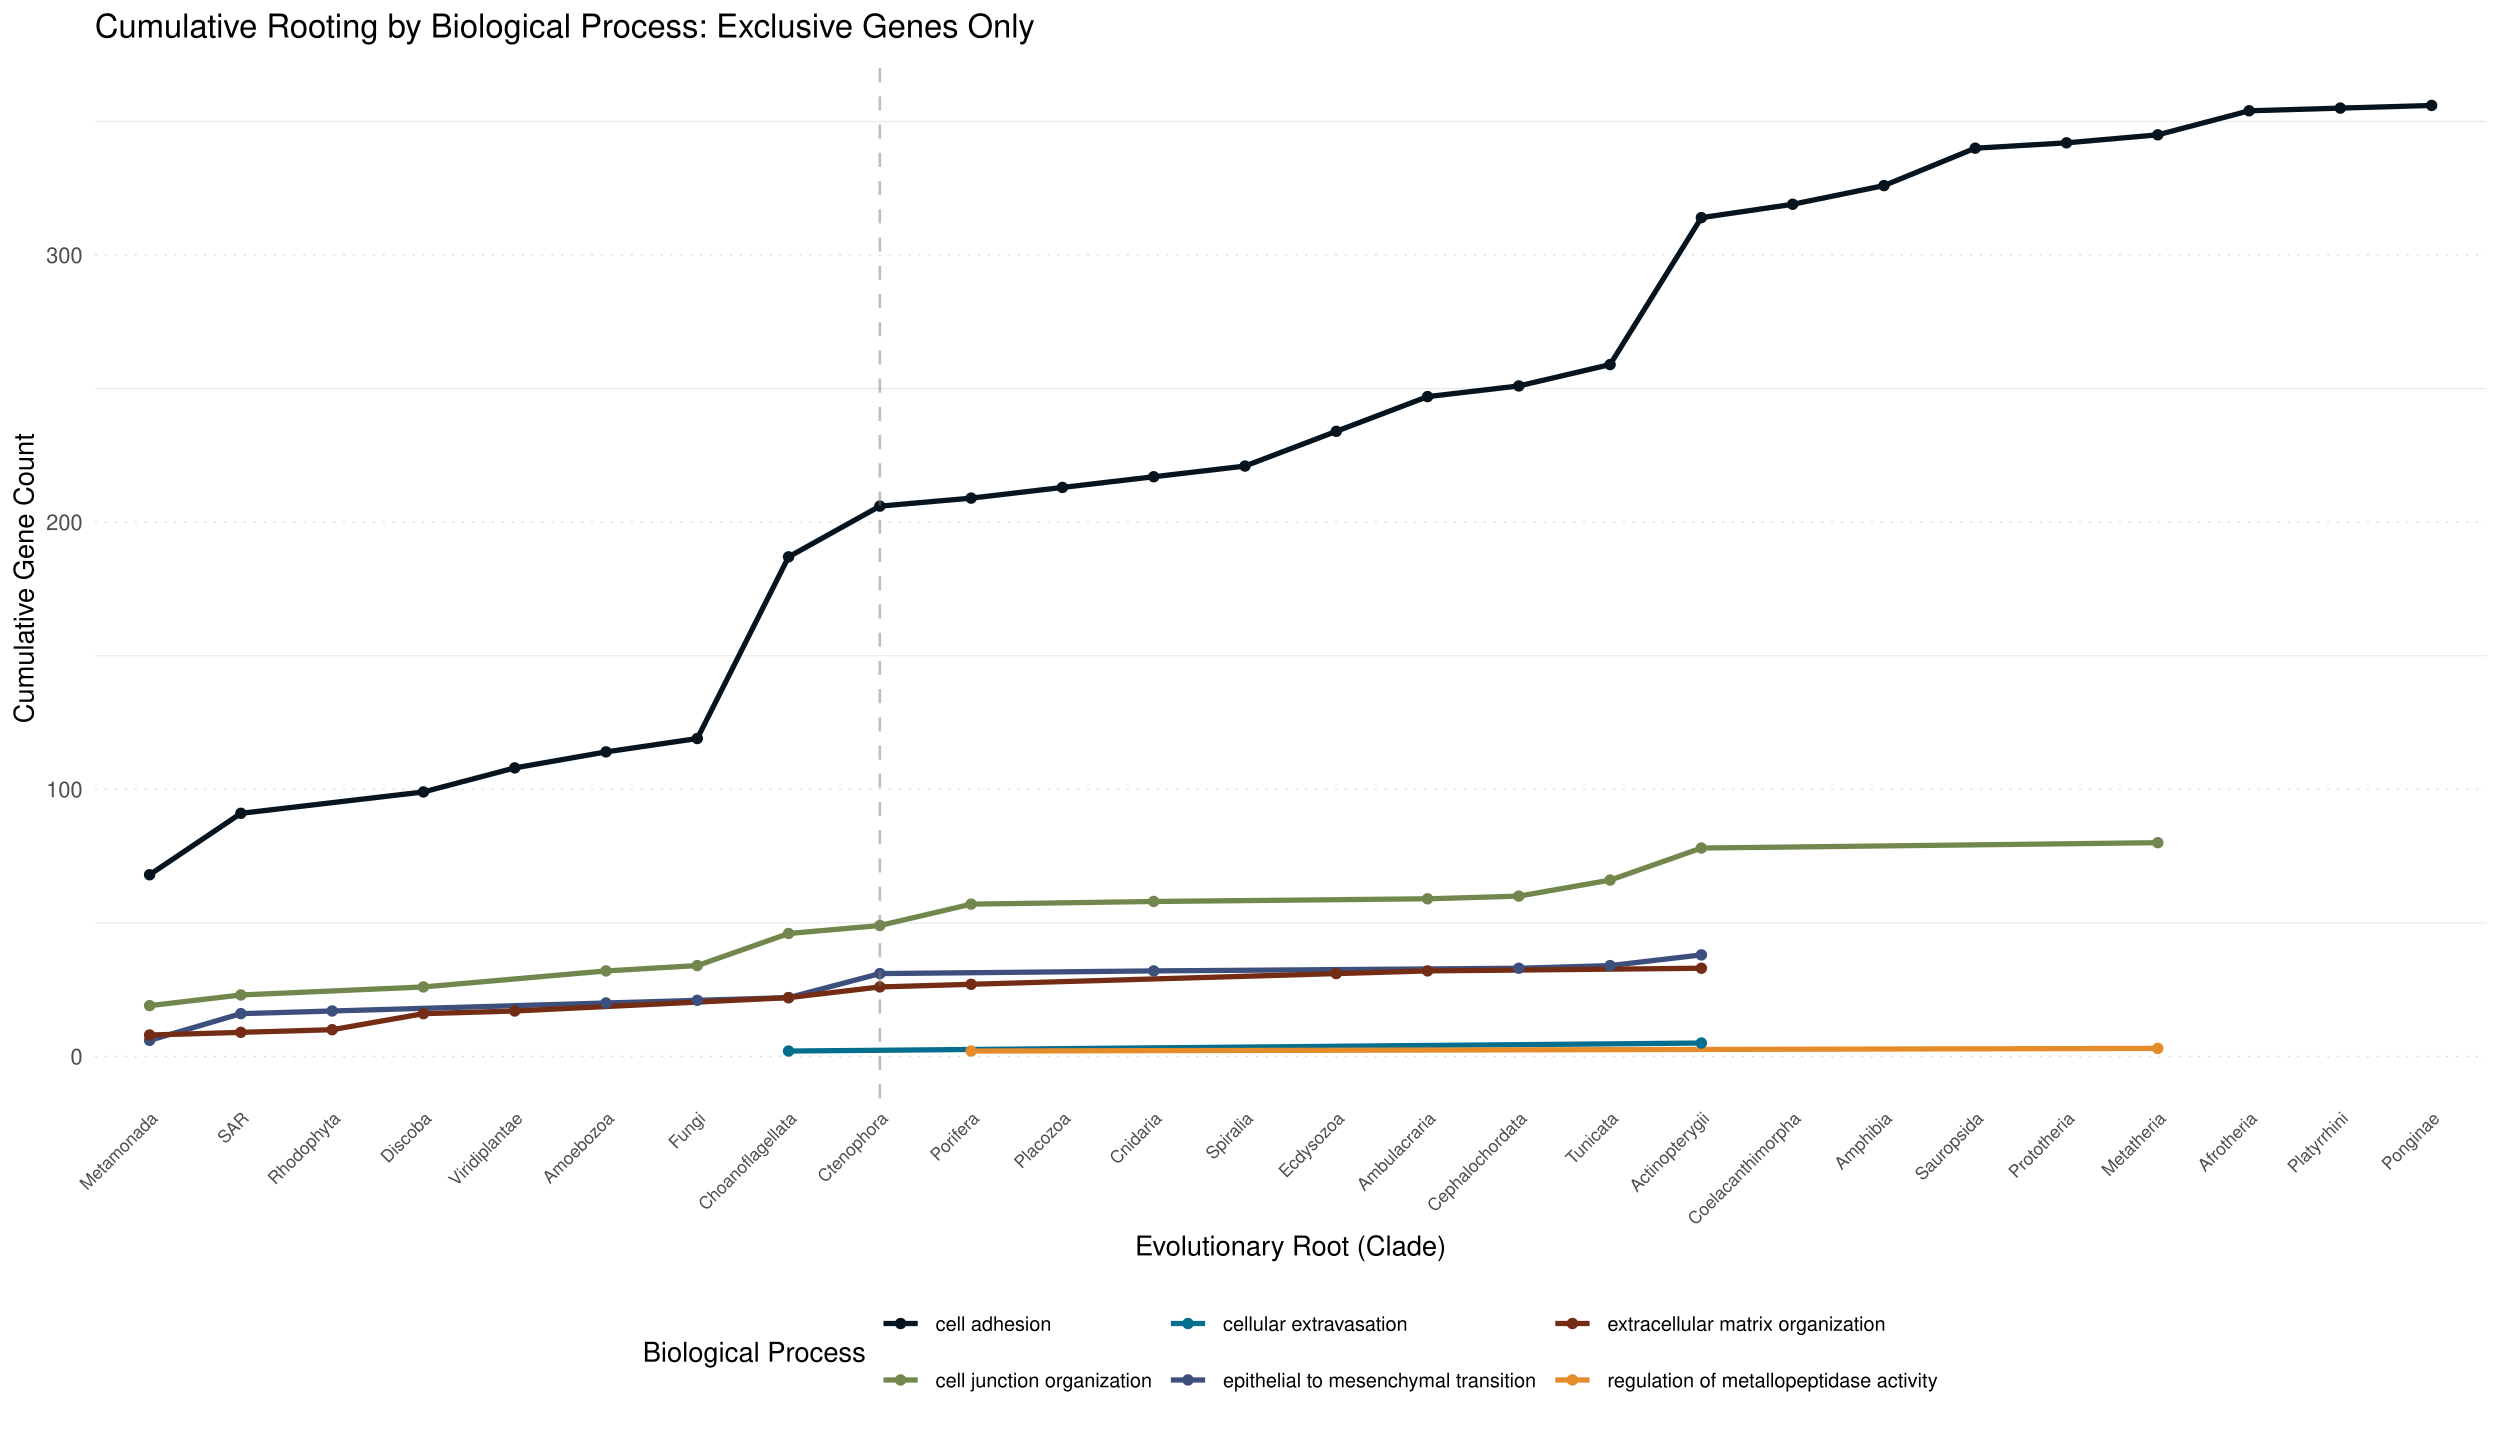
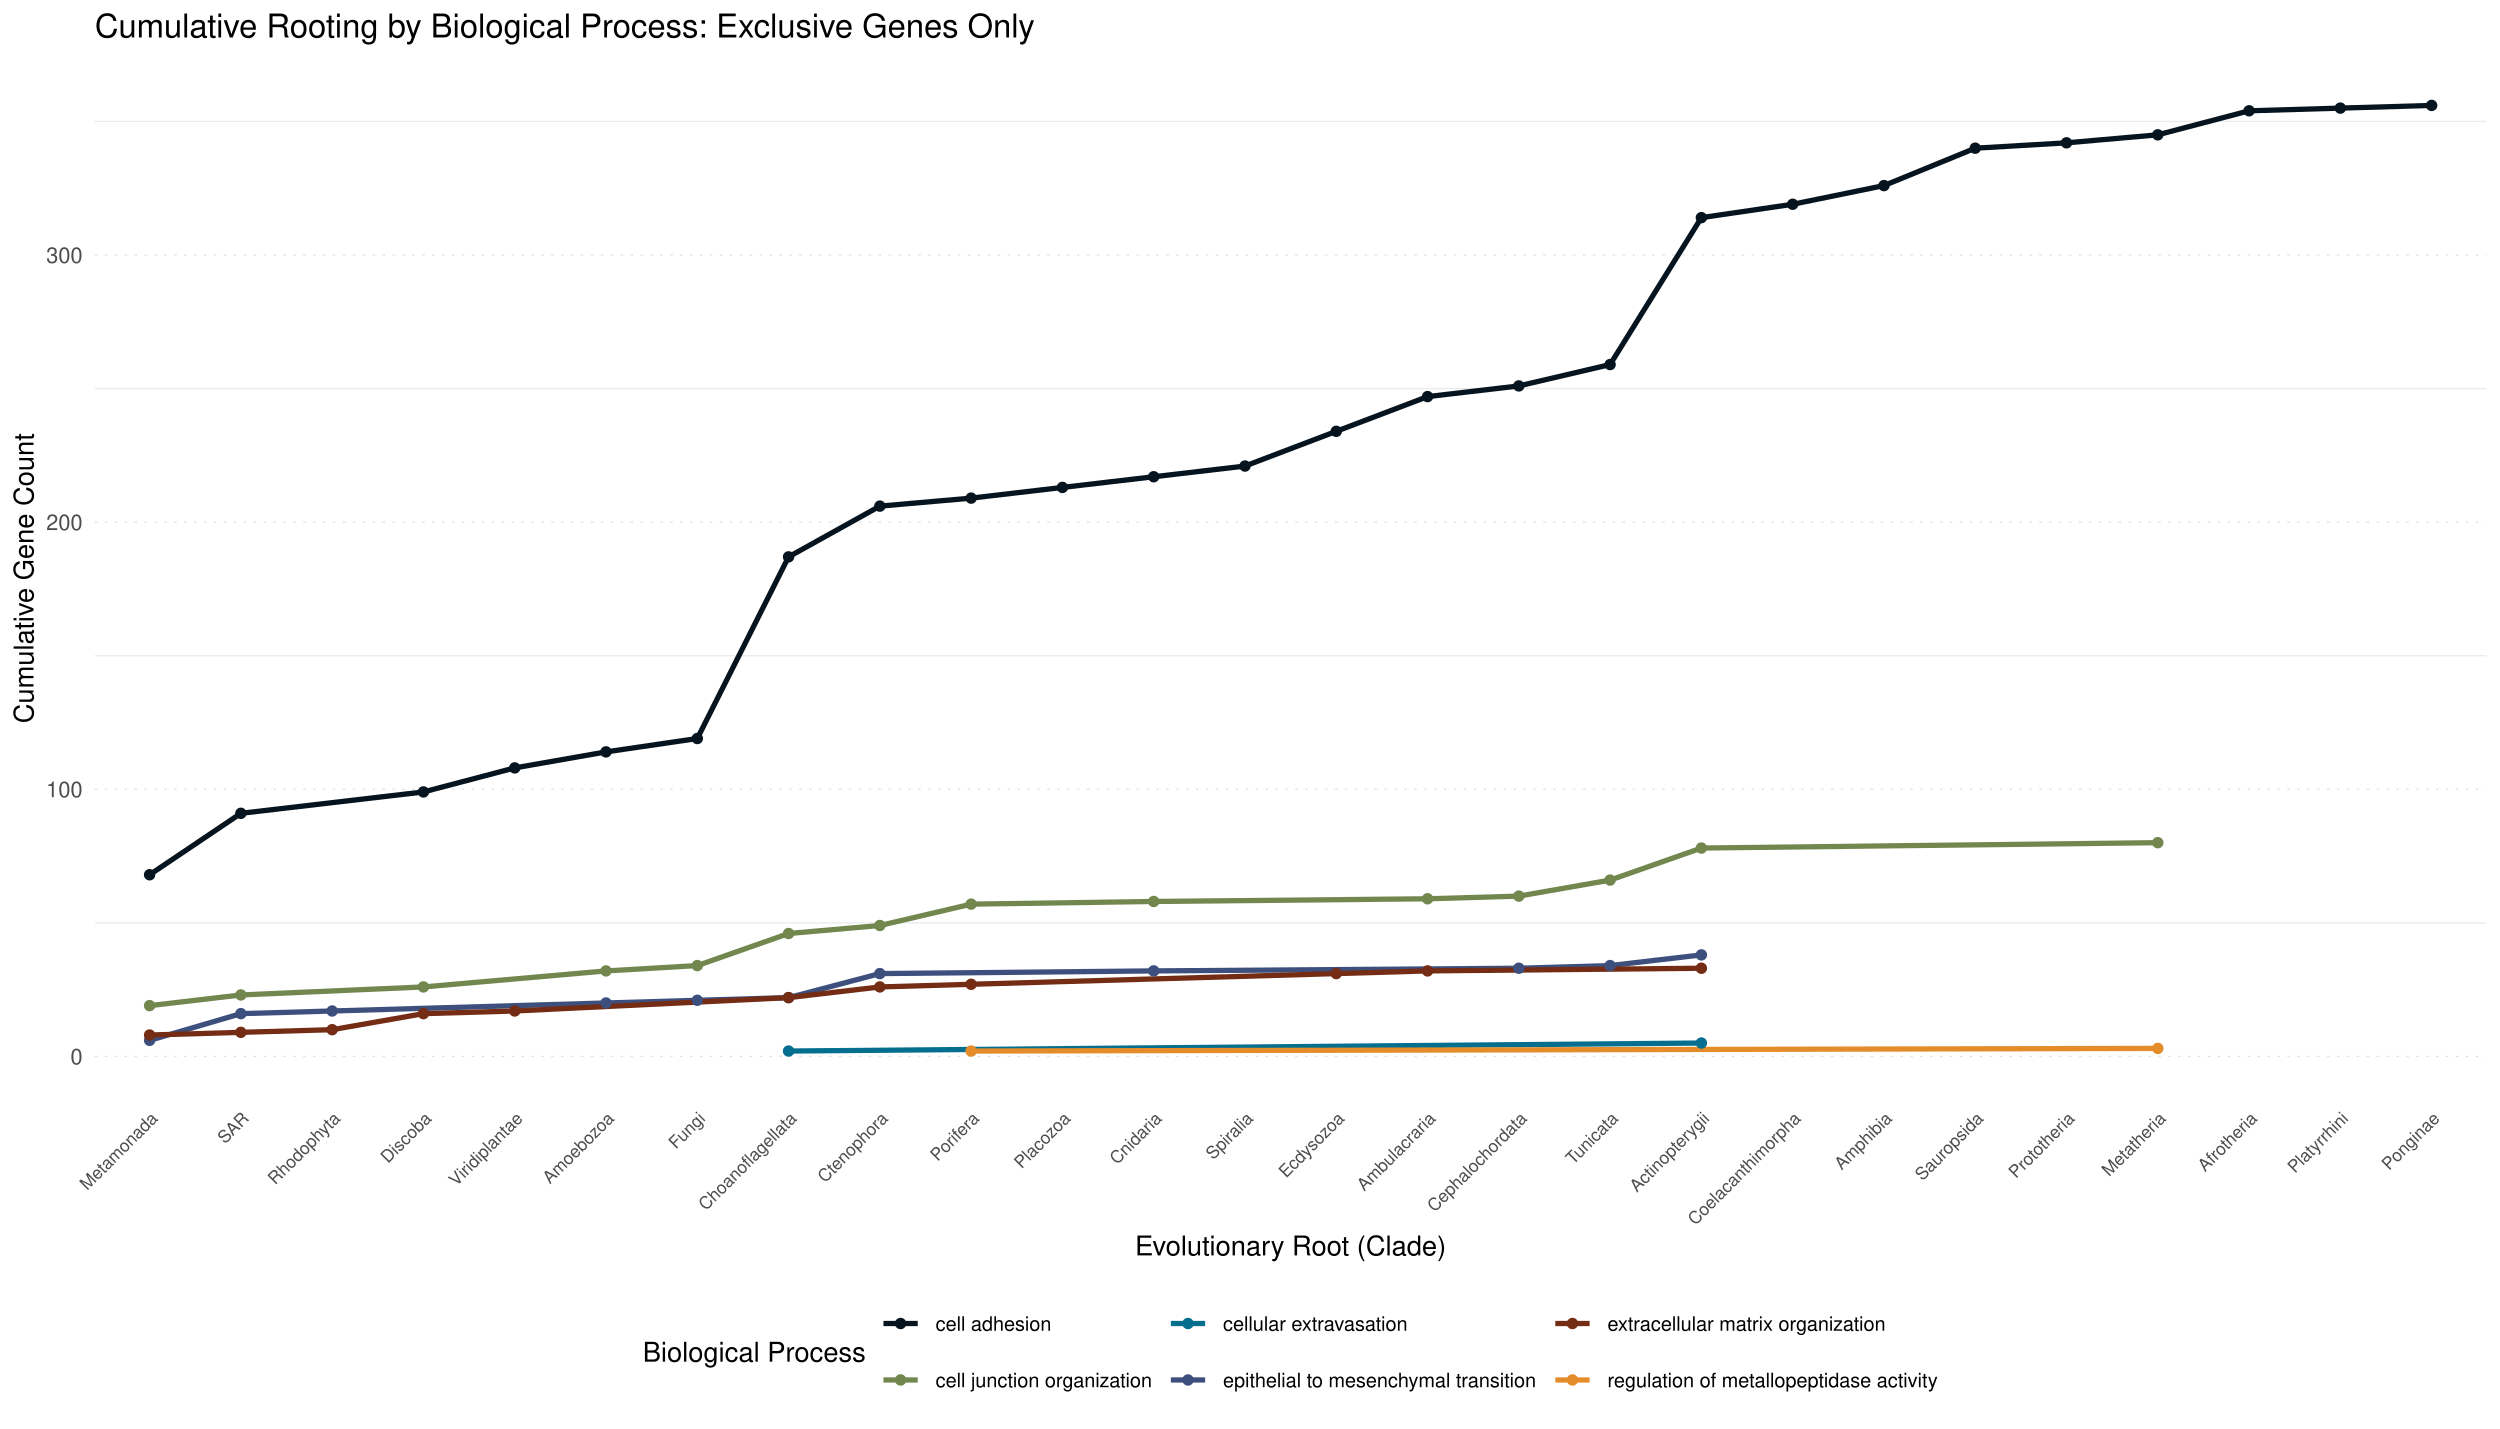
<svg xmlns="http://www.w3.org/2000/svg" class="svglite" width="1008.00pt" height="576.00pt" viewBox="0 0 1008.00 576.00">
  <defs>
    <style type="text/css">
    .svglite line, .svglite polyline, .svglite polygon, .svglite path, .svglite rect, .svglite circle {
      fill: none;
      stroke: #000000;
      stroke-linecap: round;
      stroke-linejoin: round;
      stroke-miterlimit: 10.00;
    }
    .svglite text {
      white-space: pre;
    }
  </style>
  </defs>
  <rect width="100%" height="100%" style="stroke: none; fill: none;" />
  <defs>
    <clipPath id="cpMC4wMHwxMDA4LjAwfDAuMDB8NTc2LjAw">
      <rect x="0.00" y="0.00" width="1008.00" height="576.00" />
    </clipPath>
  </defs>
  <g clip-path="url(#cpMC4wMHwxMDA4LjAwfDAuMDB8NTc2LjAw)">
</g>
  <defs>
    <clipPath id="cpMzguMjR8MTAwMi41MnwyMy40NXw0NDIuODU=">
      <rect x="38.24" y="23.45" width="964.29" height="419.39" />
    </clipPath>
  </defs>
  <g clip-path="url(#cpMzguMjR8MTAwMi41MnwyMy40NXw0NDIuODU=)">
    <polyline points="38.24,372.09 1002.52,372.09 " style="stroke-width: 0.53; stroke: #EBEBEB; stroke-linecap: butt;" />
    <polyline points="38.24,264.38 1002.52,264.38 " style="stroke-width: 0.53; stroke: #EBEBEB; stroke-linecap: butt;" />
    <polyline points="38.24,156.68 1002.52,156.68 " style="stroke-width: 0.53; stroke: #EBEBEB; stroke-linecap: butt;" />
    <polyline points="38.24,48.98 1002.52,48.98 " style="stroke-width: 0.53; stroke: #EBEBEB; stroke-linecap: butt;" />
    <polyline points="38.24,425.94 1002.52,425.94 " style="stroke-width: 0.53; stroke: #E0E0E0; stroke-dasharray: 1.00,3.00; stroke-linecap: butt;" />
    <polyline points="38.24,318.23 1002.52,318.23 " style="stroke-width: 0.53; stroke: #E0E0E0; stroke-dasharray: 1.00,3.00; stroke-linecap: butt;" />
    <polyline points="38.24,210.53 1002.52,210.53 " style="stroke-width: 0.53; stroke: #E0E0E0; stroke-dasharray: 1.00,3.00; stroke-linecap: butt;" />
    <polyline points="38.24,102.83 1002.52,102.83 " style="stroke-width: 0.53; stroke: #E0E0E0; stroke-dasharray: 1.00,3.00; stroke-linecap: butt;" />
    <polyline points="60.32,352.70 97.12,327.93 170.73,319.31 207.54,309.62 244.34,303.16 281.15,297.77 317.95,224.53 354.76,204.07 391.56,200.84 428.37,196.53 465.17,192.22 501.98,187.91 538.78,173.91 575.59,159.91 612.39,155.60 649.19,146.99 686.00,87.75 722.80,82.36 759.61,74.83 796.41,59.75 833.22,57.59 870.02,54.36 906.83,44.67 943.63,43.59 980.44,42.51 " style="stroke-width: 2.13; stroke: #06141F; stroke-linecap: butt;" />
    <polyline points="60.32,405.47 97.12,401.16 170.73,397.93 244.34,391.47 281.15,389.32 317.95,376.39 354.76,373.16 391.56,364.55 465.17,363.47 575.59,362.39 612.39,361.31 649.19,354.85 686.00,341.93 870.02,339.77 " style="stroke-width: 2.13; stroke: #72874E; stroke-linecap: butt;" />
    <polyline points="317.95,423.78 686.00,420.55 " style="stroke-width: 2.13; stroke: #046E8F; stroke-linecap: butt;" />
    <polyline points="60.32,419.47 97.12,408.70 133.93,407.63 244.34,404.40 281.15,403.32 317.95,402.24 354.76,392.55 465.17,391.47 612.39,390.39 649.19,389.32 686.00,385.01 " style="stroke-width: 2.13; stroke: #3D4F7D; stroke-linecap: butt;" />
    <polyline points="60.32,417.32 97.12,416.24 133.93,415.17 170.73,408.70 207.54,407.63 317.95,402.24 354.76,397.93 391.56,396.86 538.78,392.55 575.59,391.47 686.00,390.39 " style="stroke-width: 2.13; stroke: #742C14; stroke-linecap: butt;" />
    <polyline points="391.56,423.78 870.02,422.71 " style="stroke-width: 2.13; stroke: #E48C2A; stroke-linecap: butt;" />
    <circle cx="60.32" cy="352.70" r="1.95" style="stroke-width: 0.71; stroke: #06141F; fill: #06141F;" />
    <circle cx="60.32" cy="405.47" r="1.95" style="stroke-width: 0.71; stroke: #72874E; fill: #72874E;" />
    <circle cx="60.32" cy="419.47" r="1.95" style="stroke-width: 0.71; stroke: #3D4F7D; fill: #3D4F7D;" />
    <circle cx="60.32" cy="417.32" r="1.95" style="stroke-width: 0.71; stroke: #742C14; fill: #742C14;" />
    <circle cx="97.12" cy="327.93" r="1.95" style="stroke-width: 0.71; stroke: #06141F; fill: #06141F;" />
    <circle cx="97.12" cy="401.16" r="1.95" style="stroke-width: 0.71; stroke: #72874E; fill: #72874E;" />
    <circle cx="97.12" cy="408.70" r="1.95" style="stroke-width: 0.71; stroke: #3D4F7D; fill: #3D4F7D;" />
    <circle cx="97.12" cy="416.24" r="1.95" style="stroke-width: 0.71; stroke: #742C14; fill: #742C14;" />
    <circle cx="133.93" cy="407.63" r="1.95" style="stroke-width: 0.71; stroke: #3D4F7D; fill: #3D4F7D;" />
    <circle cx="133.93" cy="415.17" r="1.95" style="stroke-width: 0.71; stroke: #742C14; fill: #742C14;" />
    <circle cx="170.73" cy="319.31" r="1.95" style="stroke-width: 0.71; stroke: #06141F; fill: #06141F;" />
    <circle cx="170.73" cy="397.93" r="1.95" style="stroke-width: 0.71; stroke: #72874E; fill: #72874E;" />
    <circle cx="170.73" cy="408.70" r="1.95" style="stroke-width: 0.71; stroke: #742C14; fill: #742C14;" />
    <circle cx="207.54" cy="309.62" r="1.95" style="stroke-width: 0.71; stroke: #06141F; fill: #06141F;" />
    <circle cx="207.54" cy="407.63" r="1.95" style="stroke-width: 0.71; stroke: #742C14; fill: #742C14;" />
    <circle cx="244.34" cy="303.16" r="1.95" style="stroke-width: 0.71; stroke: #06141F; fill: #06141F;" />
    <circle cx="244.34" cy="391.47" r="1.95" style="stroke-width: 0.71; stroke: #72874E; fill: #72874E;" />
    <circle cx="244.34" cy="404.40" r="1.95" style="stroke-width: 0.71; stroke: #3D4F7D; fill: #3D4F7D;" />
    <circle cx="281.15" cy="297.77" r="1.95" style="stroke-width: 0.71; stroke: #06141F; fill: #06141F;" />
    <circle cx="281.15" cy="389.32" r="1.95" style="stroke-width: 0.71; stroke: #72874E; fill: #72874E;" />
    <circle cx="281.15" cy="403.32" r="1.95" style="stroke-width: 0.71; stroke: #3D4F7D; fill: #3D4F7D;" />
    <circle cx="317.95" cy="224.53" r="1.95" style="stroke-width: 0.71; stroke: #06141F; fill: #06141F;" />
    <circle cx="317.95" cy="376.39" r="1.95" style="stroke-width: 0.71; stroke: #72874E; fill: #72874E;" />
    <circle cx="317.95" cy="423.78" r="1.95" style="stroke-width: 0.71; stroke: #046E8F; fill: #046E8F;" />
    <circle cx="317.95" cy="402.24" r="1.95" style="stroke-width: 0.71; stroke: #3D4F7D; fill: #3D4F7D;" />
    <circle cx="317.95" cy="402.24" r="1.95" style="stroke-width: 0.71; stroke: #742C14; fill: #742C14;" />
    <circle cx="354.76" cy="204.07" r="1.95" style="stroke-width: 0.71; stroke: #06141F; fill: #06141F;" />
    <circle cx="354.76" cy="373.16" r="1.95" style="stroke-width: 0.71; stroke: #72874E; fill: #72874E;" />
    <circle cx="354.76" cy="392.55" r="1.95" style="stroke-width: 0.71; stroke: #3D4F7D; fill: #3D4F7D;" />
    <circle cx="354.76" cy="397.93" r="1.95" style="stroke-width: 0.71; stroke: #742C14; fill: #742C14;" />
    <circle cx="391.56" cy="200.84" r="1.95" style="stroke-width: 0.71; stroke: #06141F; fill: #06141F;" />
    <circle cx="391.56" cy="364.55" r="1.95" style="stroke-width: 0.71; stroke: #72874E; fill: #72874E;" />
    <circle cx="391.56" cy="396.86" r="1.95" style="stroke-width: 0.71; stroke: #742C14; fill: #742C14;" />
    <circle cx="391.56" cy="423.78" r="1.95" style="stroke-width: 0.71; stroke: #E48C2A; fill: #E48C2A;" />
    <circle cx="428.37" cy="196.53" r="1.95" style="stroke-width: 0.71; stroke: #06141F; fill: #06141F;" />
    <circle cx="465.17" cy="192.22" r="1.95" style="stroke-width: 0.71; stroke: #06141F; fill: #06141F;" />
    <circle cx="465.17" cy="363.47" r="1.95" style="stroke-width: 0.71; stroke: #72874E; fill: #72874E;" />
    <circle cx="465.17" cy="391.47" r="1.95" style="stroke-width: 0.71; stroke: #3D4F7D; fill: #3D4F7D;" />
    <circle cx="501.98" cy="187.91" r="1.95" style="stroke-width: 0.71; stroke: #06141F; fill: #06141F;" />
    <circle cx="538.78" cy="173.91" r="1.95" style="stroke-width: 0.71; stroke: #06141F; fill: #06141F;" />
    <circle cx="538.78" cy="392.55" r="1.95" style="stroke-width: 0.71; stroke: #742C14; fill: #742C14;" />
    <circle cx="575.59" cy="159.91" r="1.95" style="stroke-width: 0.71; stroke: #06141F; fill: #06141F;" />
    <circle cx="575.59" cy="362.39" r="1.95" style="stroke-width: 0.71; stroke: #72874E; fill: #72874E;" />
    <circle cx="575.59" cy="391.47" r="1.95" style="stroke-width: 0.71; stroke: #742C14; fill: #742C14;" />
    <circle cx="612.39" cy="155.60" r="1.95" style="stroke-width: 0.71; stroke: #06141F; fill: #06141F;" />
    <circle cx="612.39" cy="361.31" r="1.95" style="stroke-width: 0.71; stroke: #72874E; fill: #72874E;" />
    <circle cx="612.39" cy="390.39" r="1.95" style="stroke-width: 0.71; stroke: #3D4F7D; fill: #3D4F7D;" />
    <circle cx="649.19" cy="146.99" r="1.95" style="stroke-width: 0.71; stroke: #06141F; fill: #06141F;" />
    <circle cx="649.19" cy="354.85" r="1.95" style="stroke-width: 0.71; stroke: #72874E; fill: #72874E;" />
    <circle cx="649.19" cy="389.32" r="1.95" style="stroke-width: 0.71; stroke: #3D4F7D; fill: #3D4F7D;" />
    <circle cx="686.00" cy="87.75" r="1.95" style="stroke-width: 0.71; stroke: #06141F; fill: #06141F;" />
    <circle cx="686.00" cy="341.93" r="1.95" style="stroke-width: 0.71; stroke: #72874E; fill: #72874E;" />
    <circle cx="686.00" cy="420.55" r="1.95" style="stroke-width: 0.71; stroke: #046E8F; fill: #046E8F;" />
    <circle cx="686.00" cy="385.01" r="1.95" style="stroke-width: 0.71; stroke: #3D4F7D; fill: #3D4F7D;" />
    <circle cx="686.00" cy="390.39" r="1.95" style="stroke-width: 0.71; stroke: #742C14; fill: #742C14;" />
    <circle cx="722.80" cy="82.36" r="1.95" style="stroke-width: 0.71; stroke: #06141F; fill: #06141F;" />
    <circle cx="759.61" cy="74.83" r="1.95" style="stroke-width: 0.71; stroke: #06141F; fill: #06141F;" />
    <circle cx="796.41" cy="59.75" r="1.95" style="stroke-width: 0.71; stroke: #06141F; fill: #06141F;" />
    <circle cx="833.22" cy="57.59" r="1.95" style="stroke-width: 0.71; stroke: #06141F; fill: #06141F;" />
    <circle cx="870.02" cy="54.36" r="1.95" style="stroke-width: 0.71; stroke: #06141F; fill: #06141F;" />
    <circle cx="870.02" cy="339.77" r="1.95" style="stroke-width: 0.71; stroke: #72874E; fill: #72874E;" />
    <circle cx="870.02" cy="422.71" r="1.95" style="stroke-width: 0.71; stroke: #E48C2A; fill: #E48C2A;" />
    <circle cx="906.83" cy="44.67" r="1.95" style="stroke-width: 0.71; stroke: #06141F; fill: #06141F;" />
    <circle cx="943.63" cy="43.59" r="1.95" style="stroke-width: 0.71; stroke: #06141F; fill: #06141F;" />
    <circle cx="980.44" cy="42.51" r="1.95" style="stroke-width: 0.71; stroke: #06141F; fill: #06141F;" />
-     <line x1="354.76" y1="442.85" x2="354.76" y2="23.45" style="stroke-width: 1.07; stroke: #7F7F7F; stroke-opacity: 0.50; stroke-dasharray: 5.69,5.69; stroke-linecap: butt;" />
  </g>
  <g clip-path="url(#cpMC4wMHwxMDA4LjAwfDAuMDB8NTc2LjAw)">
    <text x="33.30" y="429.14" text-anchor="end" style="font-size: 8.80px; font-weight: 0;fill: #4D4D4D; font-family: &quot;Nimbus Sans&quot;;" textLength="4.89px" lengthAdjust="spacingAndGlyphs">0</text>
    <text x="33.30" y="321.44" text-anchor="end" style="font-size: 8.80px; font-weight: 0;fill: #4D4D4D; font-family: &quot;Nimbus Sans&quot;;" textLength="14.67px" lengthAdjust="spacingAndGlyphs">100</text>
    <text x="33.30" y="213.74" text-anchor="end" style="font-size: 8.80px; font-weight: 0;fill: #4D4D4D; font-family: &quot;Nimbus Sans&quot;;" textLength="14.67px" lengthAdjust="spacingAndGlyphs">200</text>
    <text x="33.30" y="106.04" text-anchor="end" style="font-size: 8.80px; font-weight: 0;fill: #4D4D4D; font-family: &quot;Nimbus Sans&quot;;" textLength="14.67px" lengthAdjust="spacingAndGlyphs">300</text>
    <text transform="translate(63.93,451.39) rotate(-45)" text-anchor="end" style="font-size: 7.00px; font-weight: 0;fill: #4D4D4D; font-family: &quot;Nimbus Sans&quot;;" textLength="40.87px" lengthAdjust="spacingAndGlyphs">Metamonada</text>
    <text transform="translate(100.73,451.39) rotate(-45)" text-anchor="end" style="font-size: 7.00px; font-weight: 0;fill: #4D4D4D; font-family: &quot;Nimbus Sans&quot;;" textLength="14.39px" lengthAdjust="spacingAndGlyphs">SAR</text>
    <text transform="translate(137.54,451.39) rotate(-45)" text-anchor="end" style="font-size: 7.00px; font-weight: 0;fill: #4D4D4D; font-family: &quot;Nimbus Sans&quot;;" textLength="37.76px" lengthAdjust="spacingAndGlyphs">Rhodophyta</text>
    <text transform="translate(174.34,451.39) rotate(-45)" text-anchor="end" style="font-size: 7.00px; font-weight: 0;fill: #4D4D4D; font-family: &quot;Nimbus Sans&quot;;" textLength="25.29px" lengthAdjust="spacingAndGlyphs">Discoba</text>
    <text transform="translate(211.15,451.39) rotate(-45)" text-anchor="end" style="font-size: 7.00px; font-weight: 0;fill: #4D4D4D; font-family: &quot;Nimbus Sans&quot;;" textLength="38.53px" lengthAdjust="spacingAndGlyphs">Viridiplantae</text>
    <text transform="translate(247.95,451.39) rotate(-45)" text-anchor="end" style="font-size: 7.00px; font-weight: 0;fill: #4D4D4D; font-family: &quot;Nimbus Sans&quot;;" textLength="37.37px" lengthAdjust="spacingAndGlyphs">Amoebozoa</text>
    <text transform="translate(284.76,451.39) rotate(-45)" text-anchor="end" style="font-size: 7.00px; font-weight: 0;fill: #4D4D4D; font-family: &quot;Nimbus Sans&quot;;" textLength="17.52px" lengthAdjust="spacingAndGlyphs">Fungi</text>
    <text transform="translate(321.56,451.39) rotate(-45)" text-anchor="end" style="font-size: 7.00px; font-weight: 0;fill: #4D4D4D; font-family: &quot;Nimbus Sans&quot;;" textLength="52.56px" lengthAdjust="spacingAndGlyphs">Choanoflagellata</text>
    <text transform="translate(358.37,451.39) rotate(-45)" text-anchor="end" style="font-size: 7.00px; font-weight: 0;fill: #4D4D4D; font-family: &quot;Nimbus Sans&quot;;" textLength="36.60px" lengthAdjust="spacingAndGlyphs">Ctenophora</text>
    <text transform="translate(395.17,451.39) rotate(-45)" text-anchor="end" style="font-size: 7.00px; font-weight: 0;fill: #4D4D4D; font-family: &quot;Nimbus Sans&quot;;" textLength="24.52px" lengthAdjust="spacingAndGlyphs">Porifera</text>
    <text transform="translate(431.98,451.39) rotate(-45)" text-anchor="end" style="font-size: 7.00px; font-weight: 0;fill: #4D4D4D; font-family: &quot;Nimbus Sans&quot;;" textLength="28.80px" lengthAdjust="spacingAndGlyphs">Placozoa</text>
    <text transform="translate(468.78,451.39) rotate(-45)" text-anchor="end" style="font-size: 7.00px; font-weight: 0;fill: #4D4D4D; font-family: &quot;Nimbus Sans&quot;;" textLength="26.08px" lengthAdjust="spacingAndGlyphs">Cnidaria</text>
    <text transform="translate(505.59,451.39) rotate(-45)" text-anchor="end" style="font-size: 7.00px; font-weight: 0;fill: #4D4D4D; font-family: &quot;Nimbus Sans&quot;;" textLength="23.35px" lengthAdjust="spacingAndGlyphs">Spiralia</text>
    <text transform="translate(542.39,451.39) rotate(-45)" text-anchor="end" style="font-size: 7.00px; font-weight: 0;fill: #4D4D4D; font-family: &quot;Nimbus Sans&quot;;" textLength="34.24px" lengthAdjust="spacingAndGlyphs">Ecdysozoa</text>
    <text transform="translate(579.19,451.39) rotate(-45)" text-anchor="end" style="font-size: 7.00px; font-weight: 0;fill: #4D4D4D; font-family: &quot;Nimbus Sans&quot;;" textLength="41.25px" lengthAdjust="spacingAndGlyphs">Ambulacraria</text>
    <text transform="translate(616.00,451.39) rotate(-45)" text-anchor="end" style="font-size: 7.00px; font-weight: 0;fill: #4D4D4D; font-family: &quot;Nimbus Sans&quot;;" textLength="53.34px" lengthAdjust="spacingAndGlyphs">Cephalochordata</text>
    <text transform="translate(652.80,451.39) rotate(-45)" text-anchor="end" style="font-size: 7.00px; font-weight: 0;fill: #4D4D4D; font-family: &quot;Nimbus Sans&quot;;" textLength="26.86px" lengthAdjust="spacingAndGlyphs">Tunicata</text>
    <text transform="translate(689.61,451.39) rotate(-45)" text-anchor="end" style="font-size: 7.00px; font-weight: 0;fill: #4D4D4D; font-family: &quot;Nimbus Sans&quot;;" textLength="42.03px" lengthAdjust="spacingAndGlyphs">Actinopterygii</text>
    <text transform="translate(726.41,451.39) rotate(-45)" text-anchor="end" style="font-size: 7.00px; font-weight: 0;fill: #4D4D4D; font-family: &quot;Nimbus Sans&quot;;" textLength="60.72px" lengthAdjust="spacingAndGlyphs">Coelacanthimorpha</text>
    <text transform="translate(763.22,451.39) rotate(-45)" text-anchor="end" style="font-size: 7.00px; font-weight: 0;fill: #4D4D4D; font-family: &quot;Nimbus Sans&quot;;" textLength="29.19px" lengthAdjust="spacingAndGlyphs">Amphibia</text>
    <text transform="translate(800.02,451.39) rotate(-45)" text-anchor="end" style="font-size: 7.00px; font-weight: 0;fill: #4D4D4D; font-family: &quot;Nimbus Sans&quot;;" textLength="35.42px" lengthAdjust="spacingAndGlyphs">Sauropsida</text>
    <text transform="translate(836.83,451.39) rotate(-45)" text-anchor="end" style="font-size: 7.00px; font-weight: 0;fill: #4D4D4D; font-family: &quot;Nimbus Sans&quot;;" textLength="34.25px" lengthAdjust="spacingAndGlyphs">Prototheria</text>
    <text transform="translate(873.63,451.39) rotate(-45)" text-anchor="end" style="font-size: 7.00px; font-weight: 0;fill: #4D4D4D; font-family: &quot;Nimbus Sans&quot;;" textLength="33.08px" lengthAdjust="spacingAndGlyphs">Metatheria</text>
    <text transform="translate(910.44,451.39) rotate(-45)" text-anchor="end" style="font-size: 7.00px; font-weight: 0;fill: #4D4D4D; font-family: &quot;Nimbus Sans&quot;;" textLength="30.36px" lengthAdjust="spacingAndGlyphs">Afrotheria</text>
    <text transform="translate(947.24,451.39) rotate(-45)" text-anchor="end" style="font-size: 7.00px; font-weight: 0;fill: #4D4D4D; font-family: &quot;Nimbus Sans&quot;;" textLength="31.13px" lengthAdjust="spacingAndGlyphs">Platyrrhini</text>
    <text transform="translate(984.05,451.39) rotate(-45)" text-anchor="end" style="font-size: 7.00px; font-weight: 0;fill: #4D4D4D; font-family: &quot;Nimbus Sans&quot;;" textLength="29.59px" lengthAdjust="spacingAndGlyphs">Ponginae</text>
    <text x="520.38" y="506.17" text-anchor="middle" style="font-size: 11.00px; font-weight: 0; font-family: &quot;Nimbus Sans&quot;;" textLength="125.91px" lengthAdjust="spacingAndGlyphs">Evolutionary Root (Clade)</text>
    <text transform="translate(13.50,233.15) rotate(-90)" text-anchor="middle" style="font-size: 11.00px; font-weight: 0; font-family: &quot;Nimbus Sans&quot;;" textLength="117.36px" lengthAdjust="spacingAndGlyphs">Cumulative Gene Count</text>
    <text x="259.16" y="549.03" style="font-size: 11.00px; font-weight: 0; font-family: &quot;Nimbus Sans&quot;;" textLength="89.84px" lengthAdjust="spacingAndGlyphs">Biological Process</text>
    <line x1="356.21" y1="533.64" x2="370.03" y2="533.64" style="stroke-width: 2.13; stroke: #06141F; stroke-linecap: butt;" />
    <circle cx="363.12" cy="533.64" r="1.95" style="stroke-width: 0.71; stroke: #06141F; fill: #06141F;" />
    <line x1="356.21" y1="556.40" x2="370.03" y2="556.40" style="stroke-width: 2.13; stroke: #72874E; stroke-linecap: butt;" />
    <circle cx="363.12" cy="556.40" r="1.95" style="stroke-width: 0.71; stroke: #72874E; fill: #72874E;" />
    <line x1="472.09" y1="533.64" x2="485.91" y2="533.64" style="stroke-width: 2.13; stroke: #046E8F; stroke-linecap: butt;" />
    <circle cx="479.00" cy="533.64" r="1.95" style="stroke-width: 0.71; stroke: #046E8F; fill: #046E8F;" />
    <line x1="472.09" y1="556.40" x2="485.91" y2="556.40" style="stroke-width: 2.13; stroke: #3D4F7D; stroke-linecap: butt;" />
    <circle cx="479.00" cy="556.40" r="1.95" style="stroke-width: 0.71; stroke: #3D4F7D; fill: #3D4F7D;" />
    <line x1="627.10" y1="533.64" x2="640.93" y2="533.64" style="stroke-width: 2.13; stroke: #742C14; stroke-linecap: butt;" />
    <circle cx="634.02" cy="533.64" r="1.95" style="stroke-width: 0.71; stroke: #742C14; fill: #742C14;" />
    <line x1="627.10" y1="556.40" x2="640.93" y2="556.40" style="stroke-width: 2.13; stroke: #E48C2A; stroke-linecap: butt;" />
    <circle cx="634.02" cy="556.40" r="1.95" style="stroke-width: 0.71; stroke: #E48C2A; fill: #E48C2A;" />
    <text x="377.24" y="536.56" style="font-size: 8.00px; font-weight: 0; font-family: &quot;Nimbus Sans&quot;;" textLength="46.71px" lengthAdjust="spacingAndGlyphs">cell adhesion</text>
    <text x="377.24" y="559.32" style="font-size: 8.00px; font-weight: 0; font-family: &quot;Nimbus Sans&quot;;" textLength="87.64px" lengthAdjust="spacingAndGlyphs">cell junction organization</text>
    <text x="493.12" y="536.56" style="font-size: 8.00px; font-weight: 0; font-family: &quot;Nimbus Sans&quot;;" textLength="75.18px" lengthAdjust="spacingAndGlyphs">cellular extravasation</text>
    <text x="493.12" y="559.32" style="font-size: 8.00px; font-weight: 0; font-family: &quot;Nimbus Sans&quot;;" textLength="126.78px" lengthAdjust="spacingAndGlyphs">epithelial to mesenchymal transition</text>
    <text x="648.14" y="536.56" style="font-size: 8.00px; font-weight: 0; font-family: &quot;Nimbus Sans&quot;;" textLength="112.98px" lengthAdjust="spacingAndGlyphs">extracellular matrix organization</text>
    <text x="648.14" y="559.32" style="font-size: 8.00px; font-weight: 0; font-family: &quot;Nimbus Sans&quot;;" textLength="133.46px" lengthAdjust="spacingAndGlyphs">regulation of metallopeptidase activity</text>
    <text x="38.24" y="15.09" style="font-size: 13.20px; font-weight: 0; font-family: &quot;Nimbus Sans&quot;;" textLength="380.35px" lengthAdjust="spacingAndGlyphs">Cumulative Rooting by Biological Process: Exclusive Genes Only</text>
  </g>
</svg>
